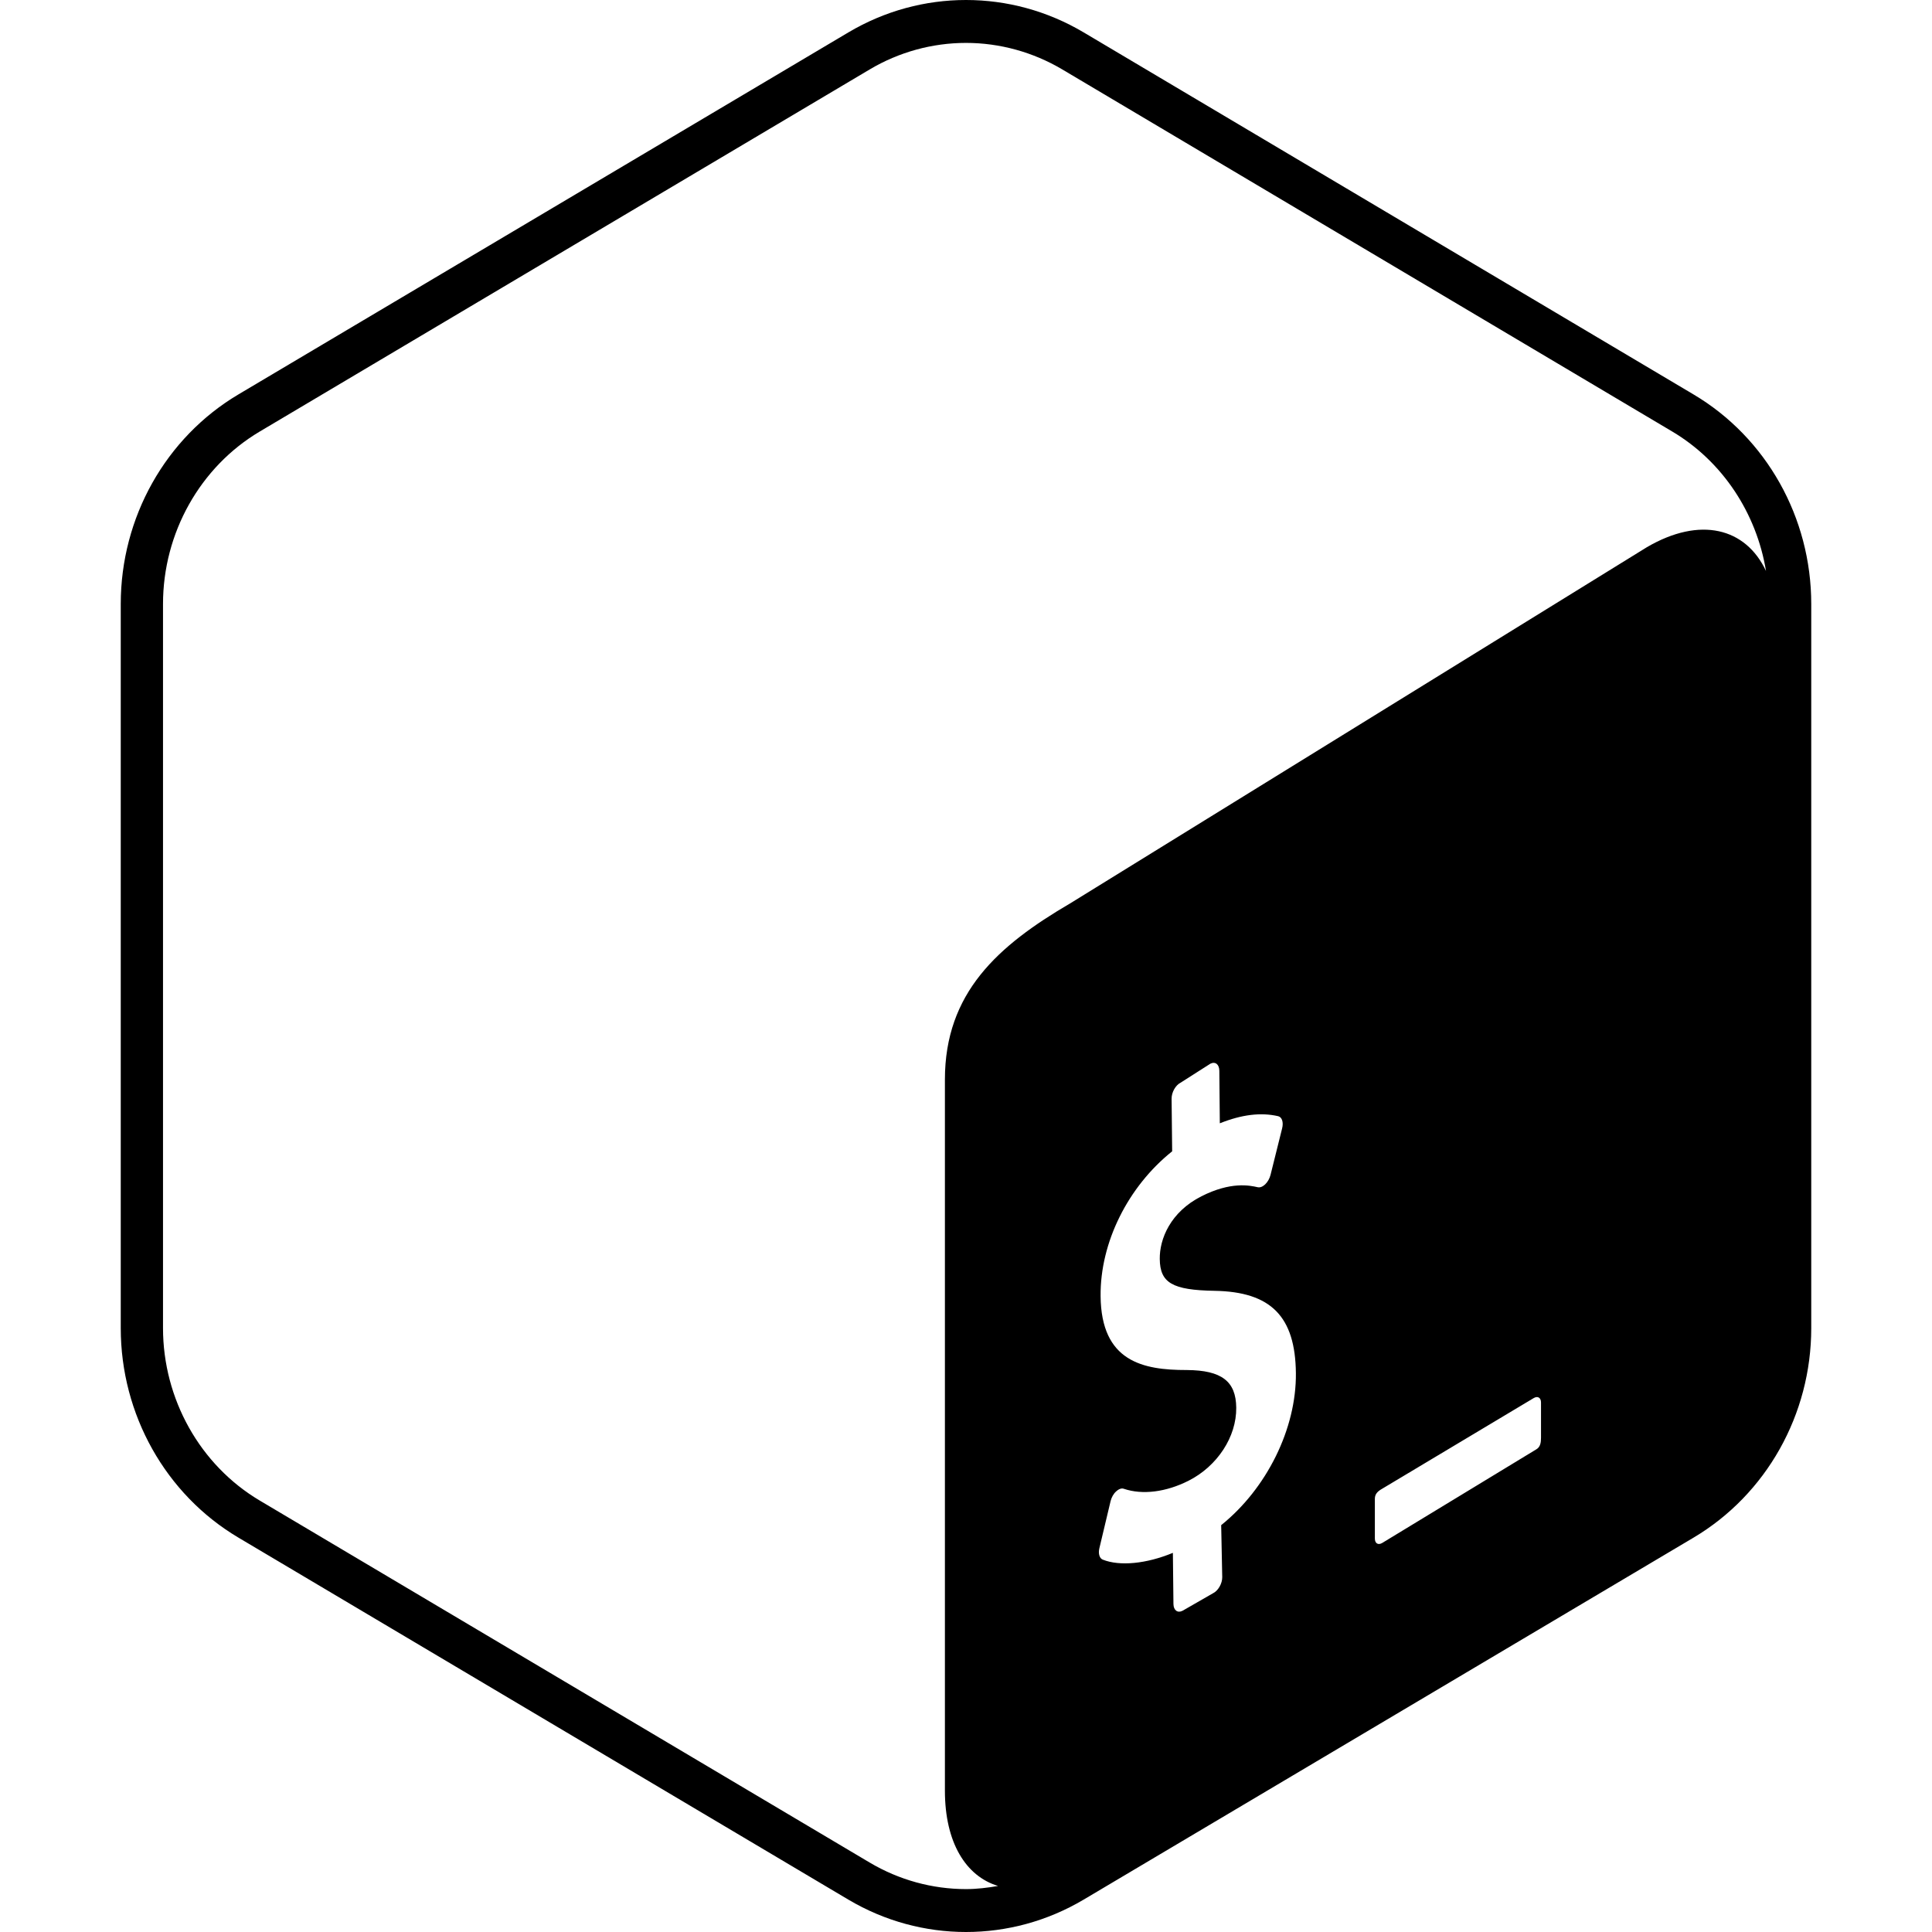
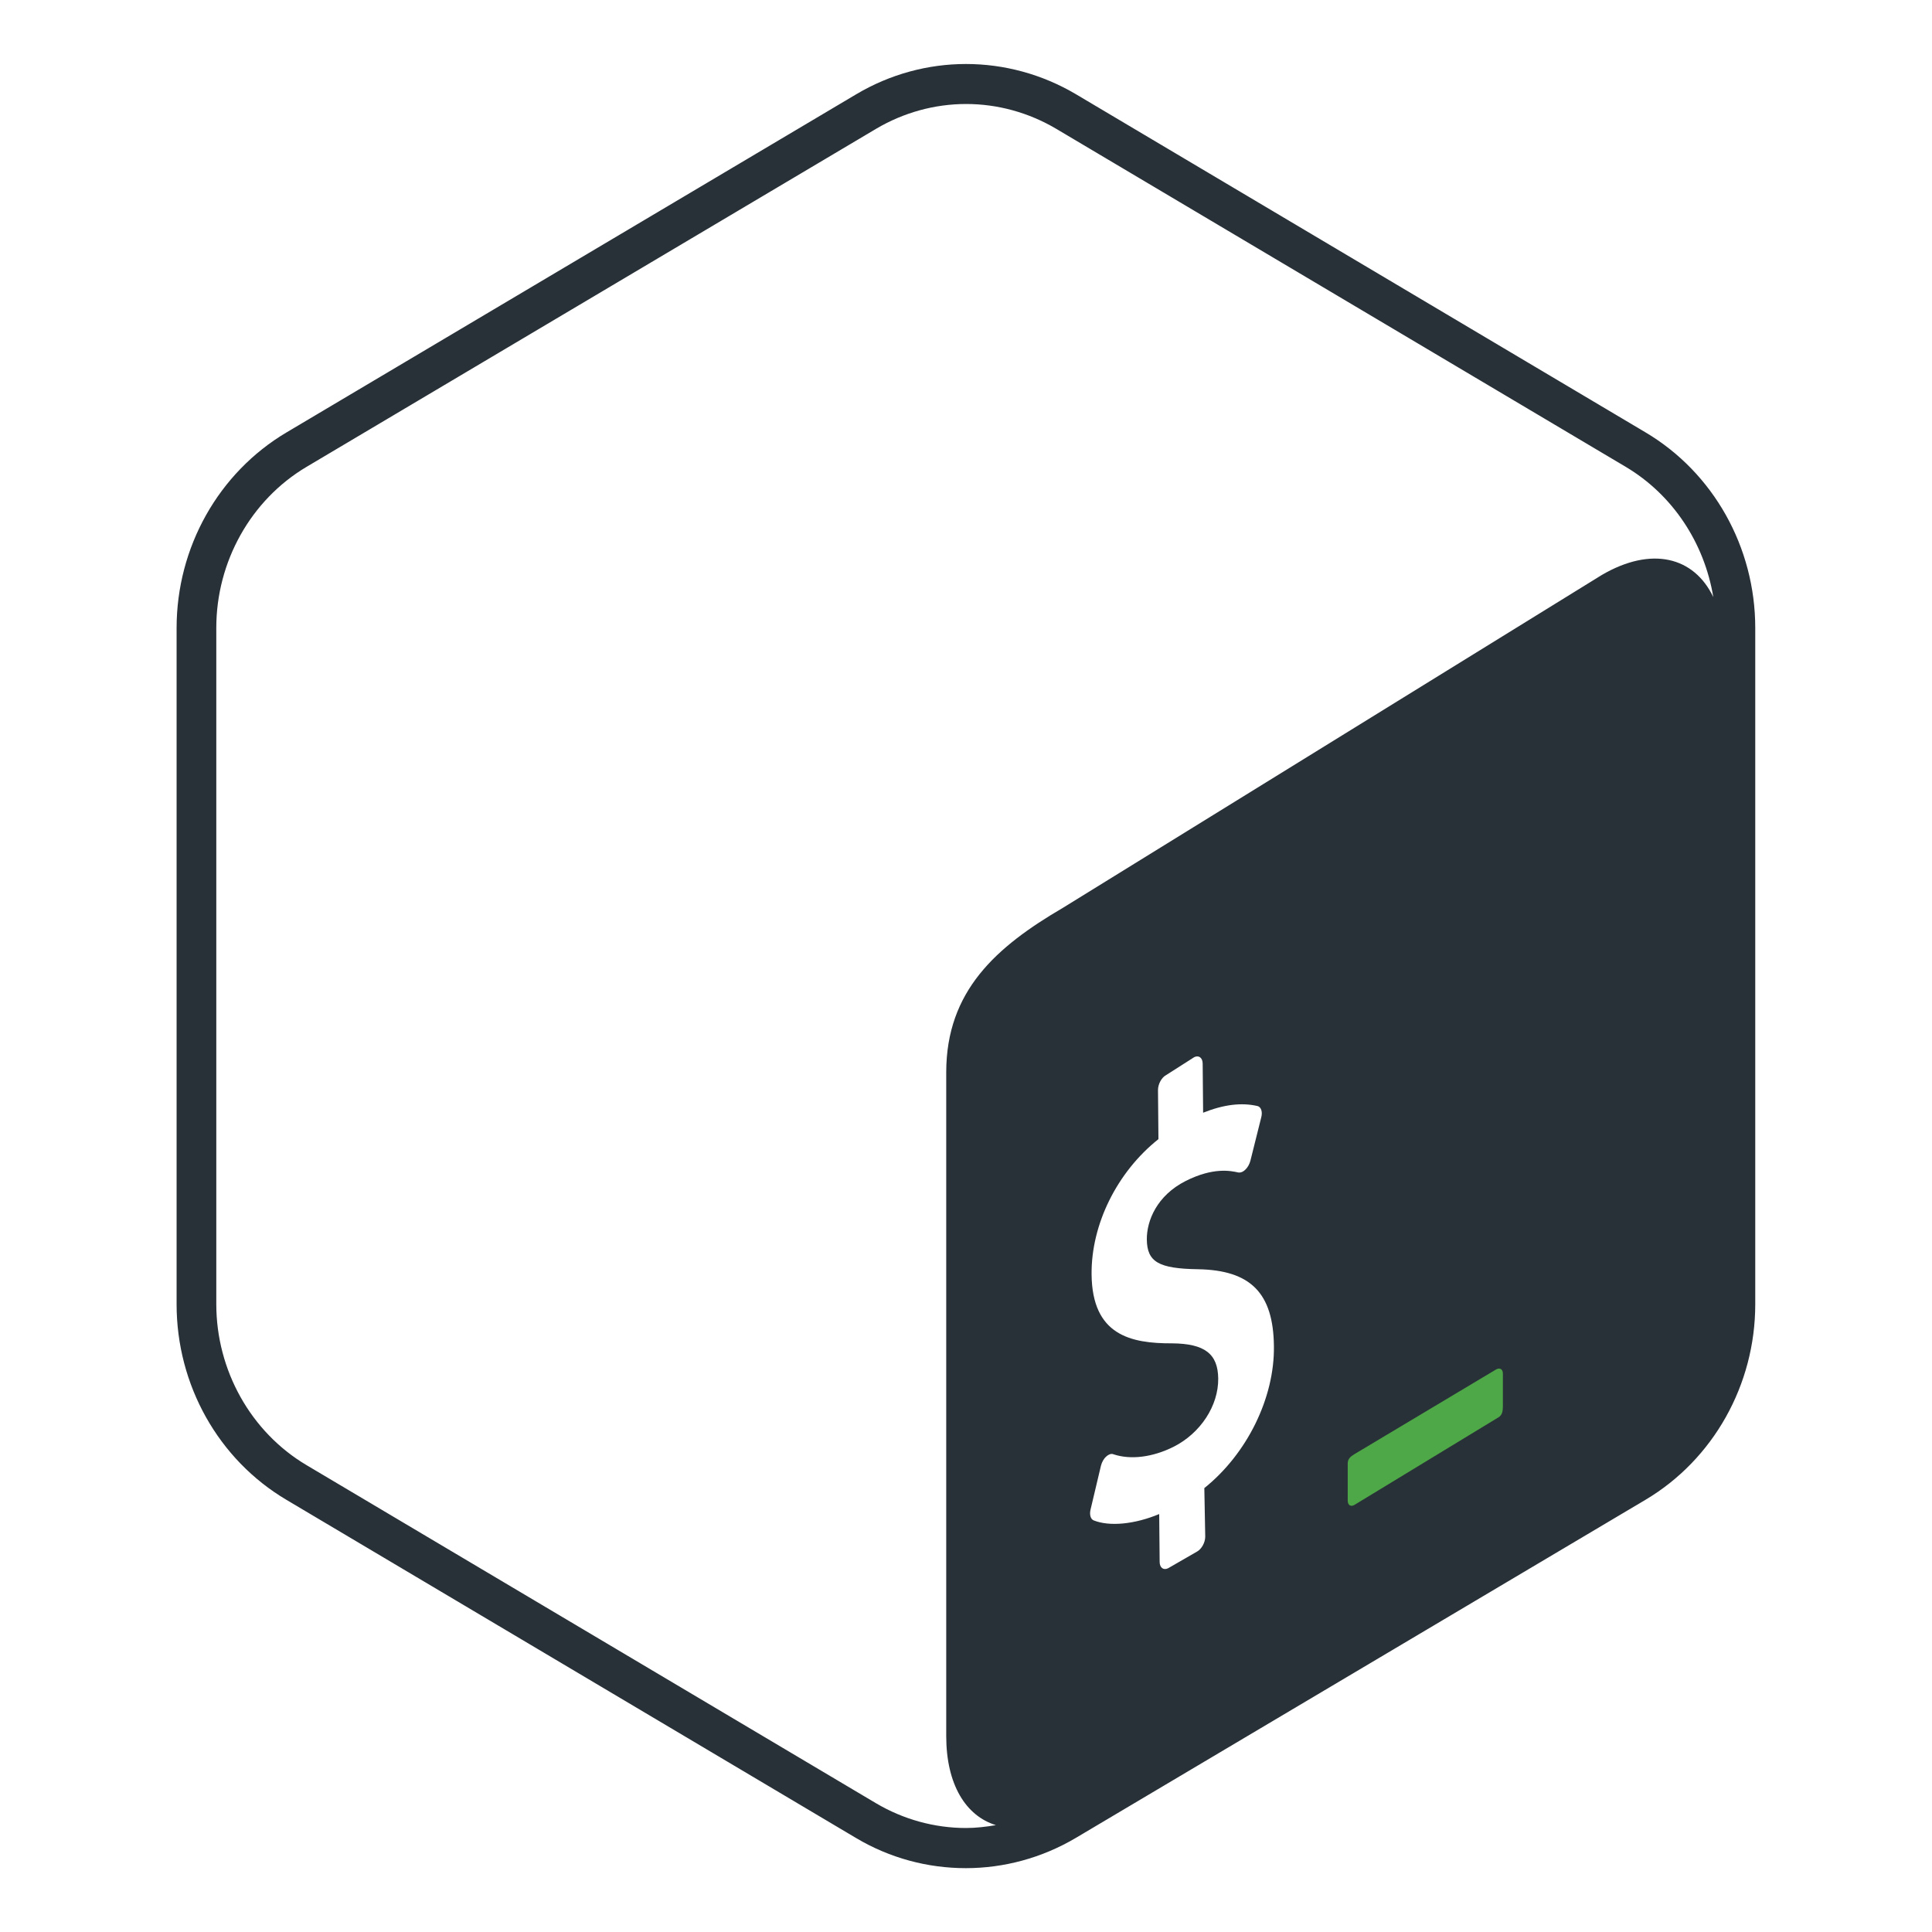
- <svg xmlns="http://www.w3.org/2000/svg" role="img" viewBox="0 0 24 24">
-   <path d="M21.038,4.9l-7.577-4.498C13.009,0.134,12.505,0,12,0c-0.505,0-1.009,0.134-1.462,0.403L2.961,4.9 C2.057,5.437,1.5,6.429,1.5,7.503v8.995c0,1.073,0.557,2.066,1.462,2.603l7.577,4.497C10.991,23.866,11.495,24,12,24 c0.505,0,1.009-0.134,1.461-0.402l7.577-4.497c0.904-0.537,1.462-1.529,1.462-2.603V7.503C22.5,6.429,21.943,5.437,21.038,4.9z M15.17,18.946l0.013,0.646c0.001,0.078-0.05,0.167-0.111,0.198l-0.383,0.22c-0.061,0.031-0.111-0.007-0.112-0.085L14.57,19.29 c-0.328,0.136-0.66,0.169-0.872,0.084c-0.04-0.016-0.057-0.075-0.041-0.142l0.139-0.584c0.011-0.046,0.036-0.092,0.069-0.121 c0.012-0.011,0.024-0.02,0.036-0.026c0.022-0.011,0.043-0.014,0.062-0.006c0.229,0.077,0.521,0.041,0.802-0.101 c0.357-0.181,0.596-0.545,0.592-0.907c-0.003-0.328-0.181-0.465-0.613-0.468c-0.55,0.001-1.064-0.107-1.072-0.917 c-0.007-0.667,0.34-1.361,0.889-1.8l-0.007-0.652c-0.001-0.08,0.048-0.168,0.111-0.2l0.37-0.236 c0.061-0.031,0.111,0.007,0.112,0.087l0.006,0.653c0.273-0.109,0.511-0.138,0.726-0.088c0.047,0.012,0.067,0.076,0.048,0.151 l-0.144,0.578c-0.011,0.044-0.036,0.088-0.065,0.116c-0.012,0.012-0.025,0.021-0.038,0.028c-0.019,0.01-0.038,0.013-0.057,0.009 c-0.098-0.022-0.332-0.073-0.699,0.113c-0.385,0.195-0.52,0.53-0.517,0.778c0.003,0.297,0.155,0.387,0.681,0.396 c0.7,0.012,1.003,0.318,1.01,1.023C16.105,17.747,15.736,18.491,15.17,18.946z M19.143,17.859c0,0.06-0.008,0.116-0.058,0.145 l-1.916,1.164c-0.05,0.029-0.09,0.004-0.09-0.056v-0.494c0-0.06,0.037-0.093,0.087-0.122l1.887-1.129 c0.05-0.029,0.09-0.004,0.09,0.056V17.859z M20.459,6.797l-7.168,4.427c-0.894,0.523-1.553,1.109-1.553,2.187v8.833 c0,0.645,0.26,1.063,0.66,1.184c-0.131,0.023-0.264,0.039-0.398,0.039c-0.42,0-0.833-0.114-1.197-0.33L3.226,18.64 c-0.741-0.44-1.201-1.261-1.201-2.142V7.503c0-0.881,0.46-1.702,1.201-2.142l7.577-4.498c0.363-0.216,0.777-0.33,1.197-0.33 c0.419,0,0.833,0.114,1.197,0.33l7.577,4.498c0.624,0.371,1.046,1.013,1.164,1.732C21.686,6.557,21.12,6.411,20.459,6.797z" />
+ <svg xmlns="http://www.w3.org/2000/svg" viewBox="0 0 128 128">
+   <path fill="none" d="M4.24 4.24h119.53v119.53H4.24z" />
+   <path fill="#293138" d="M109.01 28.64L71.28 6.24c-2.25-1.33-4.77-2-7.28-2s-5.03.67-7.28 2.01l-37.74 22.4c-4.5 2.67-7.28 7.61-7.28 12.96v44.8c0 5.35 2.77 10.29 7.28 12.96l37.73 22.4c2.25 1.34 4.76 2 7.28 2 2.51 0 5.03-.67 7.28-2l37.74-22.4c4.5-2.67 7.28-7.62 7.28-12.96V41.6c0-5.34-2.77-10.29-7.28-12.96zM79.79 98.59l.06 3.22c0 .39-.25.83-.55.99l-1.91 1.1c-.3.15-.56-.03-.56-.42l-.03-3.17c-1.63.68-3.29.84-4.34.42-.2-.08-.29-.37-.21-.71l.69-2.91c.06-.23.18-.46.34-.6.06-.06.12-.1.18-.13.11-.06.22-.07.31-.03 1.14.38 2.59.2 3.99-.5 1.78-.9 2.97-2.72 2.95-4.52-.02-1.64-.9-2.31-3.05-2.33-2.74.01-5.3-.53-5.34-4.57-.03-3.32 1.69-6.78 4.43-8.96l-.03-3.25c0-.4.24-.84.55-1l1.85-1.18c.3-.15.56.04.56.43l.03 3.25c1.36-.54 2.54-.69 3.61-.44.23.06.34.38.24.75l-.72 2.88c-.06.22-.18.44-.33.58a.77.77 0 01-.19.14c-.1.05-.19.06-.28.05-.49-.11-1.65-.36-3.48.56-1.92.97-2.59 2.64-2.58 3.88.02 1.48.77 1.93 3.39 1.97 3.49.06 4.99 1.58 5.03 5.09.05 3.44-1.79 7.15-4.61 9.41zm26.34-60.5l-35.7 22.05c-4.45 2.6-7.73 5.52-7.74 10.89v43.99c0 3.21 1.3 5.29 3.29 5.9-.65.11-1.32.19-1.98.19-2.09 0-4.15-.57-5.96-1.64l-37.73-22.4c-3.69-2.19-5.98-6.28-5.98-10.67V41.6c0-4.39 2.29-8.48 5.98-10.67l37.74-22.4c1.81-1.07 3.87-1.64 5.96-1.64s4.15.57 5.96 1.64l37.74 22.4c3.11 1.85 5.21 5.04 5.8 8.63-1.27-2.67-4.09-3.39-7.38-1.47z" />
+   <path fill="#4FA847" d="M99.12 90.73l-9.4 5.62c-.25.15-.43.31-.43.61v2.46c0 .3.2.43.45.28l9.54-5.8c.25-.15.29-.42.29-.72v-2.17c0-.3-.2-.42-.45-.28z" />
</svg>
